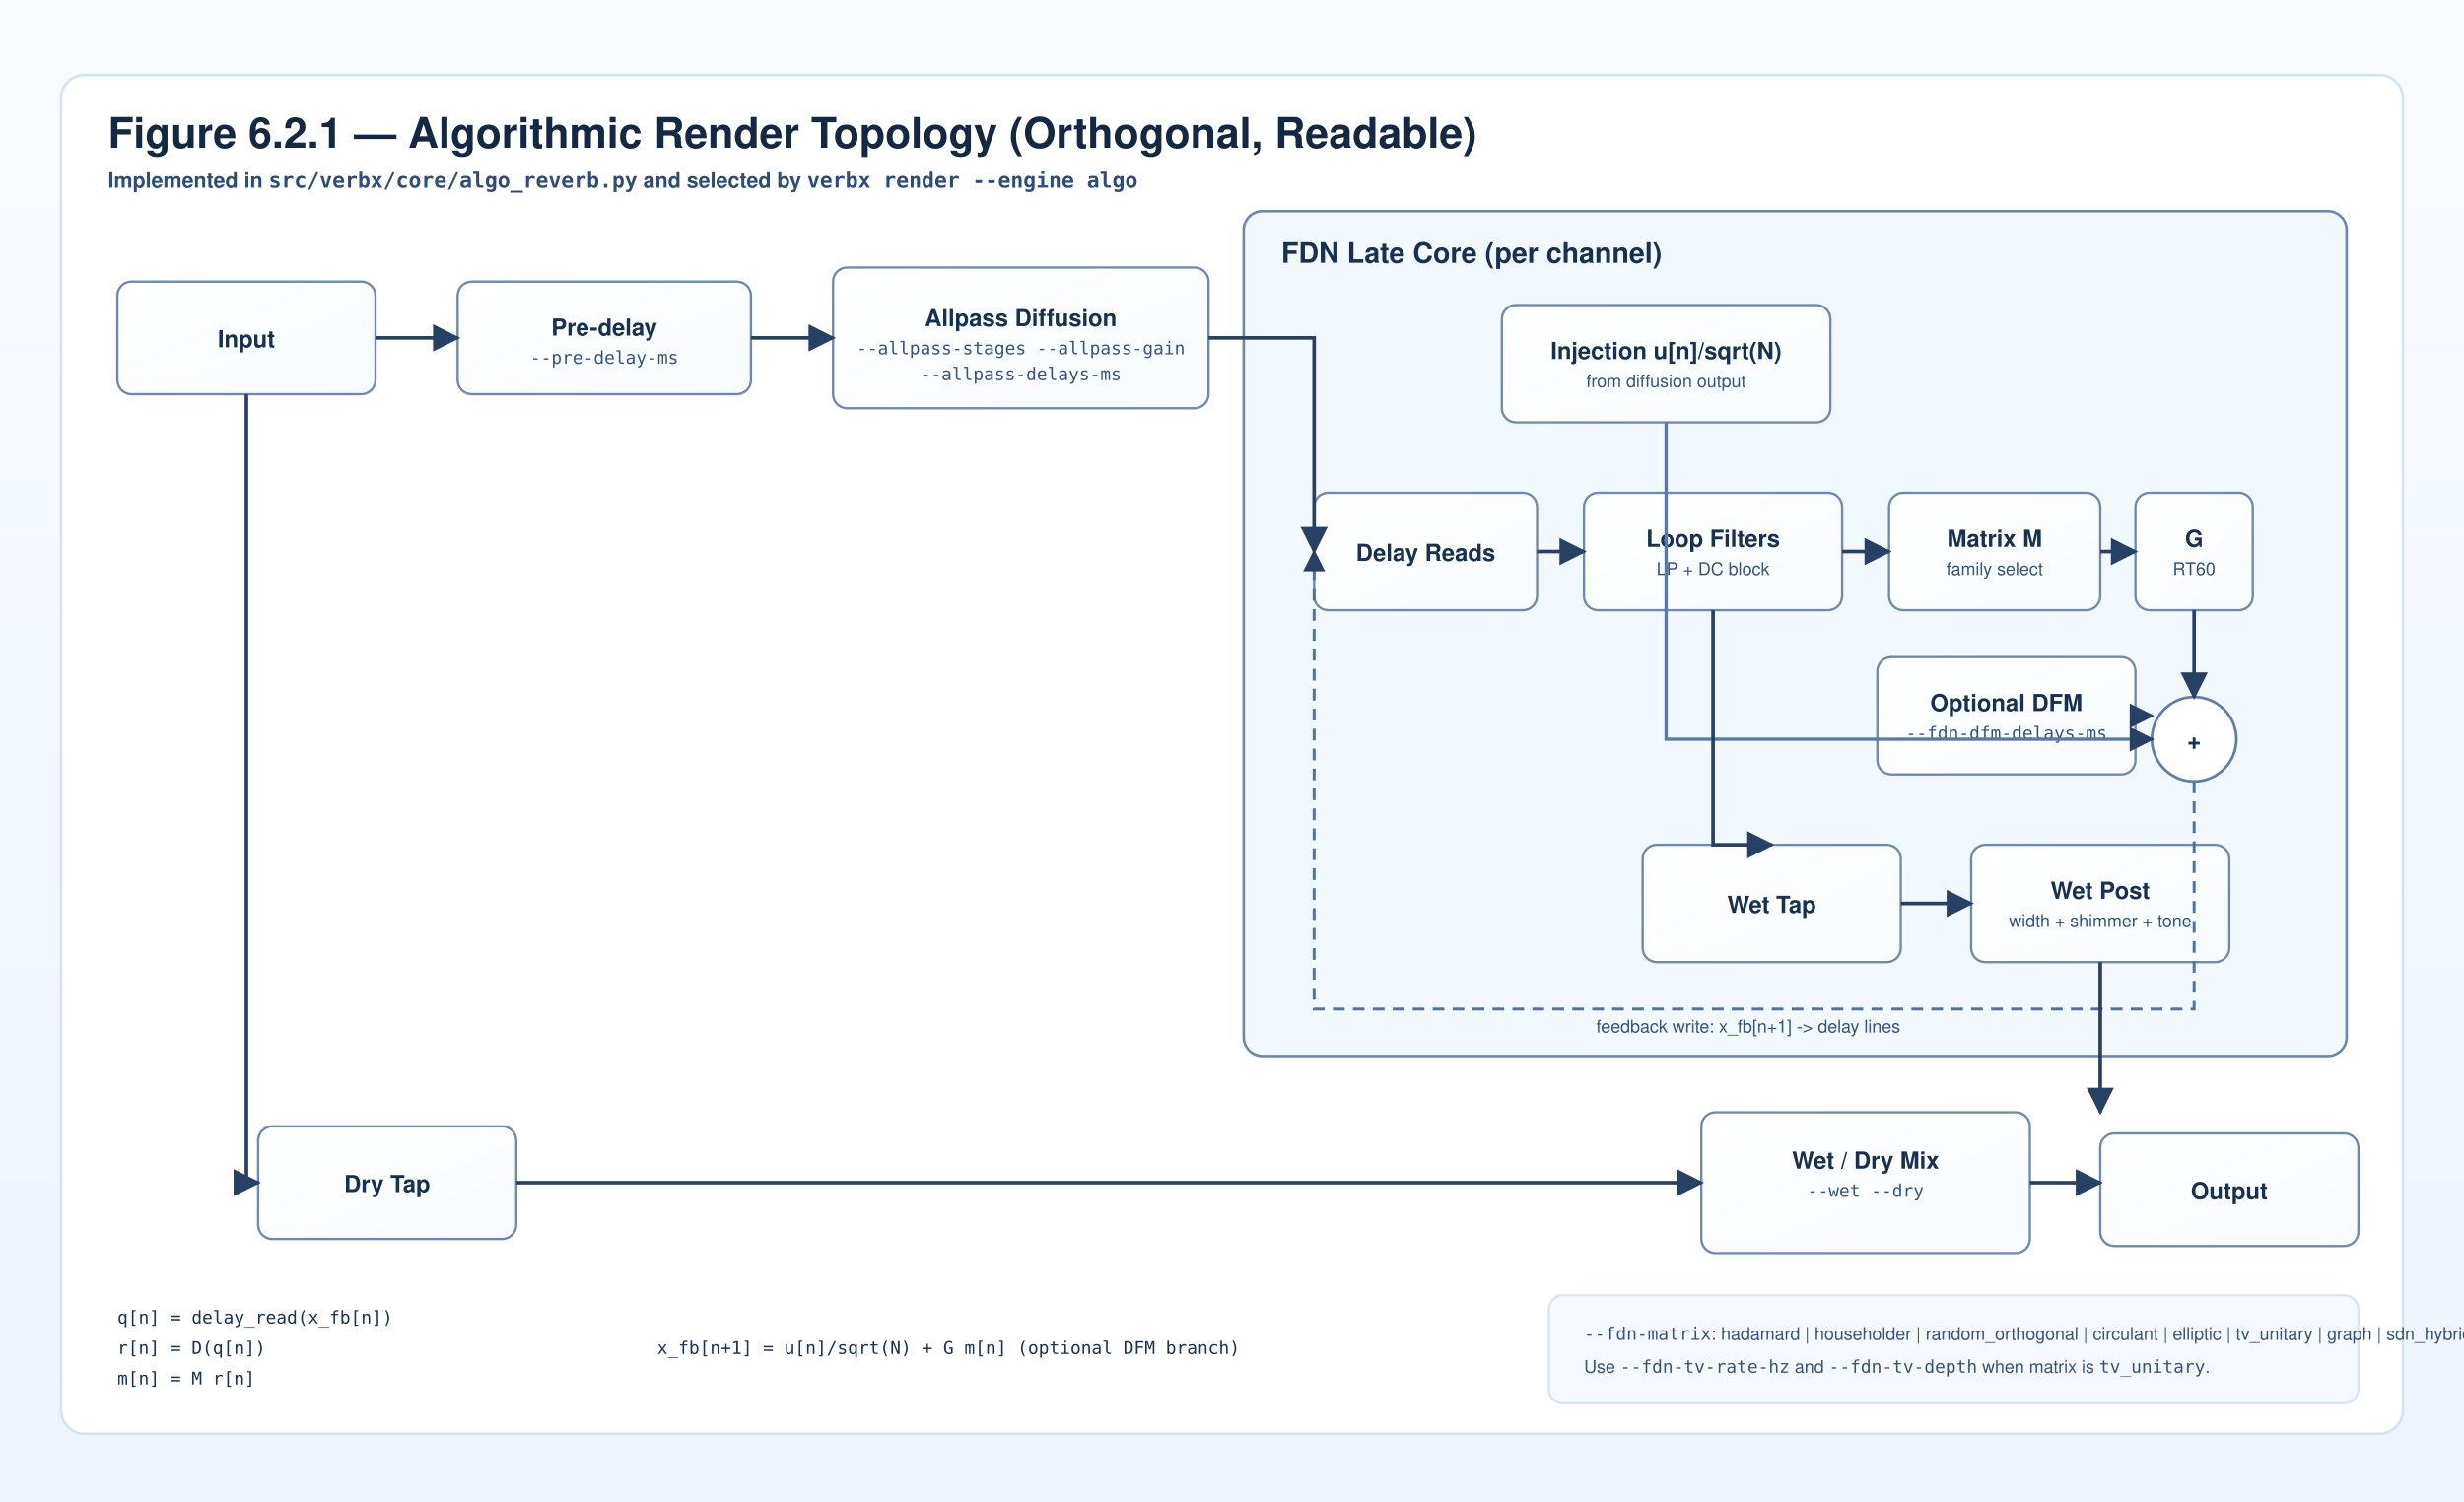
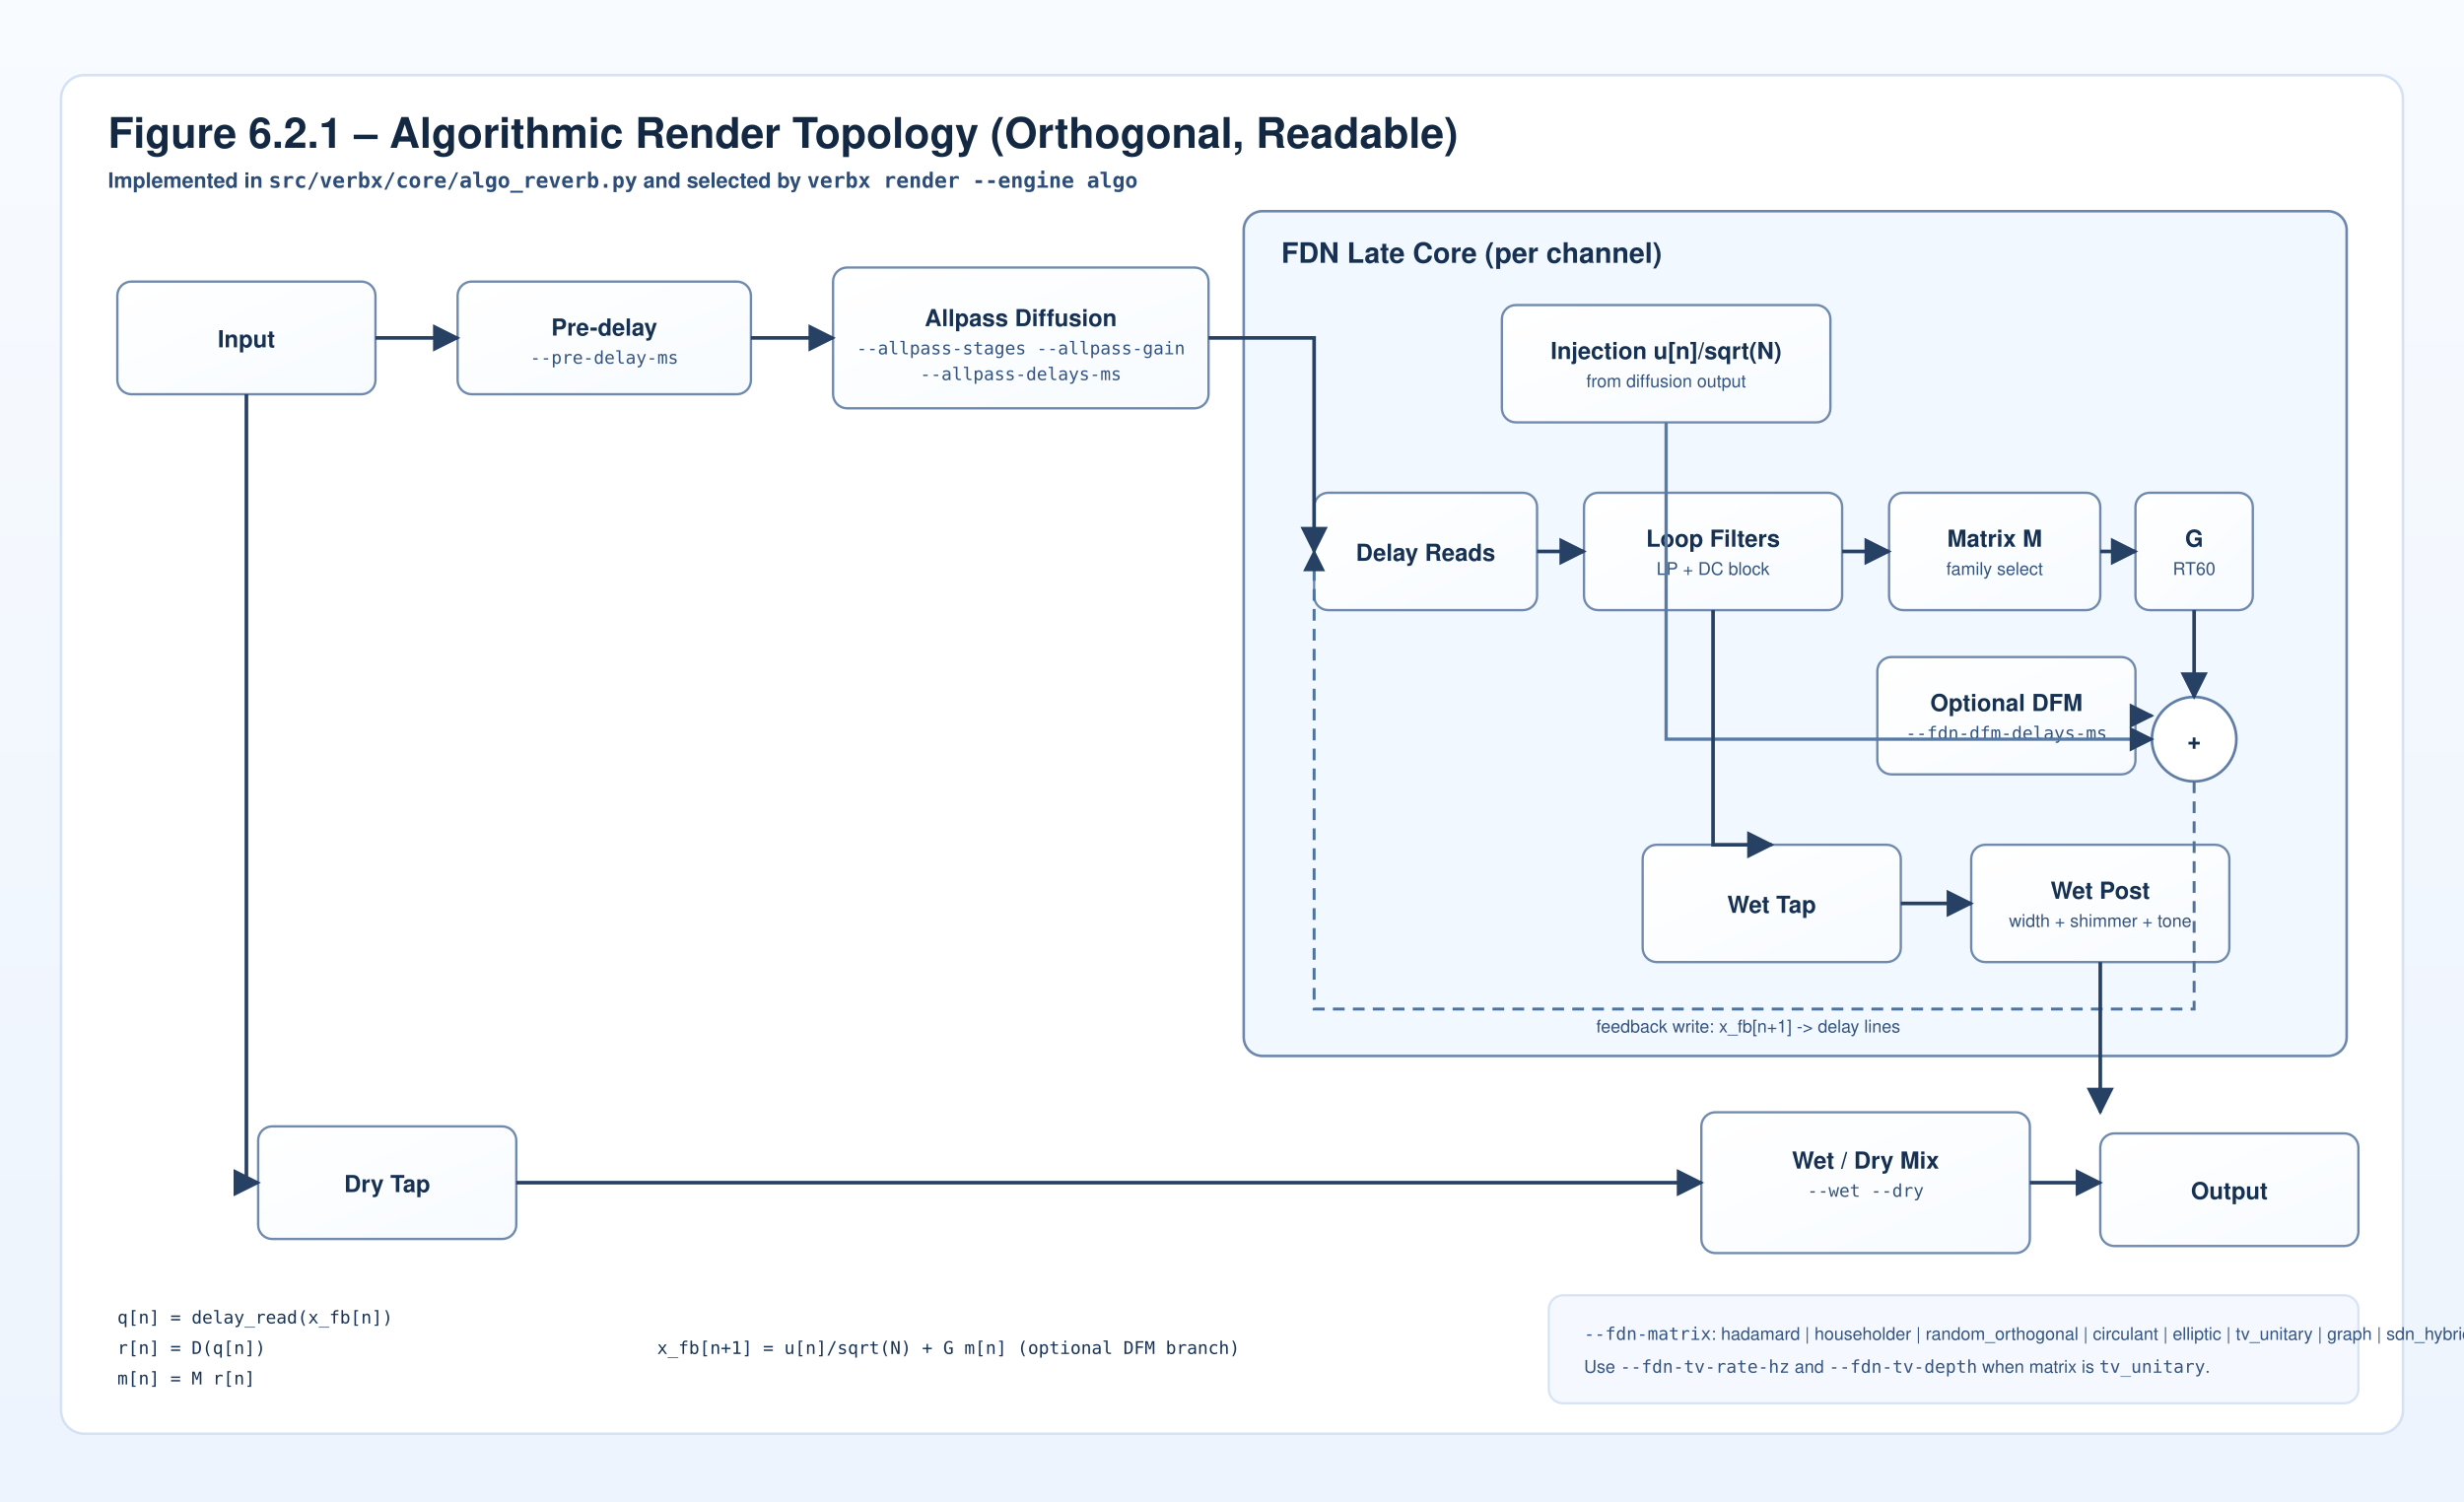
<svg xmlns="http://www.w3.org/2000/svg" viewBox="0 0 2100 1280" role="img" aria-labelledby="title desc">
  <defs>
    <linearGradient id="bg" x1="0" y1="0" x2="0" y2="1">
      <stop offset="0%" stop-color="#f8fbff" />
      <stop offset="100%" stop-color="#edf4fd" />
    </linearGradient>
    <linearGradient id="card" x1="0" y1="0" x2="1" y2="1">
      <stop offset="0%" stop-color="#ffffff" />
      <stop offset="100%" stop-color="#f7fbff" />
    </linearGradient>
    <marker id="arrow" viewBox="0 0 12 12" refX="10" refY="6" markerWidth="9" markerHeight="9" orient="auto">
      <path d="M1,1 L11,6 L1,11 Z" fill="#274164" />
    </marker>
    <style>
      .panel { fill: #ffffff; stroke: #d4e2f4; stroke-width: 2.2; }
      .group { fill: #f2f8ff; stroke: #6b87ad; stroke-width: 2.2; }
      .card { fill: url(#card); stroke: #708aae; stroke-width: 2; }
      .line { fill: none; stroke: #274164; stroke-width: 3.1; marker-end: url(#arrow); }
      .line-soft { fill: none; stroke: #577ba6; stroke-width: 2.8; marker-end: url(#arrow); }
      .loop { fill: none; stroke: #4f739f; stroke-width: 2.5; stroke-dasharray: 10 7; marker-end: url(#arrow); }
      .title { fill: #132842; font-family: "Helvetica Neue", Helvetica, Arial, sans-serif; font-size: 36px; font-weight: 700; }
      .subtitle { fill: #2d4d79; font-family: "Helvetica Neue", Helvetica, Arial, sans-serif; font-size: 18px; font-weight: 600; }
      .h2 { fill: #173153; font-family: "Helvetica Neue", Helvetica, Arial, sans-serif; font-size: 24px; font-weight: 700; }
      .label { fill: #173153; font-family: "Helvetica Neue", Helvetica, Arial, sans-serif; font-size: 20px; font-weight: 700; }
      .small { fill: #34547f; font-family: "Helvetica Neue", Helvetica, Arial, sans-serif; font-size: 15px; }
      .mono { font-family: "Menlo", "Consolas", monospace; }
      .eq { fill: #183356; font-family: "Menlo", "Consolas", monospace; font-size: 15px; }
      .notebox { fill: #f5f9ff; stroke: #d8e4f6; stroke-width: 2; }
    </style>
  </defs>
  <rect x="0" y="0" width="2100" height="1280" fill="url(#bg)" />
  <rect class="panel" x="52" y="64" width="1996" height="1158" rx="20" />
-   <text class="title" x="92" y="126">Figure 6.2.1 — Algorithmic Render Topology (Orthogonal, Readable)</text>
+   <text class="title" x="92" y="126">Figure 6.2.1 – Algorithmic Render Topology (Orthogonal, Readable)</text>
  <text class="subtitle" x="92" y="160">Implemented in <tspan class="mono">src/verbx/core/algo_reverb.py</tspan> and selected by <tspan class="mono">verbx render --engine algo</tspan>
  </text>
  <rect class="card" x="100" y="240" width="220" height="96" rx="12" />
  <text class="label" x="210" y="296" text-anchor="middle">Input</text>
  <rect class="card" x="390" y="240" width="250" height="96" rx="12" />
  <text class="label" x="515" y="286" text-anchor="middle">Pre-delay</text>
  <text class="small" x="515" y="310" text-anchor="middle">
    <tspan class="mono">--pre-delay-ms</tspan>
  </text>
  <rect class="card" x="710" y="228" width="320" height="120" rx="12" />
  <text class="label" x="870" y="278" text-anchor="middle">Allpass Diffusion</text>
  <text class="small" x="870" y="302" text-anchor="middle">
    <tspan class="mono">--allpass-stages --allpass-gain</tspan>
  </text>
  <text class="small" x="870" y="324" text-anchor="middle">
    <tspan class="mono">--allpass-delays-ms</tspan>
  </text>
  <path class="line" d="M320,288 H390" />
  <path class="line" d="M640,288 H710" />
  <rect class="group" x="1060" y="180" width="940" height="720" rx="16" />
  <text class="h2" x="1092" y="224">FDN Late Core (per channel)</text>
  <rect class="card" x="1120" y="420" width="190" height="100" rx="12" />
  <text class="label" x="1215" y="478" text-anchor="middle">Delay Reads</text>
  <rect class="card" x="1350" y="420" width="220" height="100" rx="12" />
  <text class="label" x="1460" y="466" text-anchor="middle">Loop Filters</text>
  <text class="small" x="1460" y="490" text-anchor="middle">LP + DC block</text>
  <rect class="card" x="1610" y="420" width="180" height="100" rx="12" />
  <text class="label" x="1700" y="466" text-anchor="middle">Matrix M</text>
  <text class="small" x="1700" y="490" text-anchor="middle">family select</text>
  <rect class="card" x="1820" y="420" width="100" height="100" rx="12" />
  <text class="label" x="1870" y="466" text-anchor="middle">G</text>
  <text class="small" x="1870" y="490" text-anchor="middle">RT60</text>
  <circle cx="1870" cy="630" r="36" fill="#ffffff" stroke="#5f7da6" stroke-width="2.3" />
  <text class="label" x="1870" y="638" text-anchor="middle">+</text>
  <rect class="card" x="1280" y="260" width="280" height="100" rx="12" />
  <text class="label" x="1420" y="306" text-anchor="middle">Injection u[n]/sqrt(N)</text>
  <text class="small" x="1420" y="330" text-anchor="middle">from diffusion output</text>
  <rect class="card" x="1600" y="560" width="220" height="100" rx="12" />
  <text class="label" x="1710" y="606" text-anchor="middle">Optional DFM</text>
  <text class="small" x="1710" y="630" text-anchor="middle">
    <tspan class="mono">--fdn-dfm-delays-ms</tspan>
  </text>
  <rect class="card" x="1400" y="720" width="220" height="100" rx="12" />
  <text class="label" x="1510" y="778" text-anchor="middle">Wet Tap</text>
  <rect class="card" x="1680" y="720" width="220" height="100" rx="12" />
  <text class="label" x="1790" y="766" text-anchor="middle">Wet Post</text>
  <text class="small" x="1790" y="790" text-anchor="middle">width + shimmer + tone</text>
  <path class="line" d="M1030,288 H1120 V470" />
  <path class="line" d="M1310,470 H1350" />
  <path class="line" d="M1570,470 H1610" />
  <path class="line" d="M1790,470 H1820" />
  <path class="line" d="M1870,520 V594" />
  <path class="line-soft" d="M1420,360 V630 H1834" />
  <path class="line-soft" d="M1820,610 H1834" />
  <path class="loop" d="M1870,666 V860 H1120 V470" />
  <text class="small" x="1490" y="880" text-anchor="middle">feedback write: x_fb[n+1] -&gt; delay lines</text>
  <path class="line" d="M1460,520 V720 H1510" />
  <path class="line" d="M1620,770 H1680" />
  <rect class="card" x="220" y="960" width="220" height="96" rx="12" />
  <text class="label" x="330" y="1016" text-anchor="middle">Dry Tap</text>
  <rect class="card" x="1450" y="948" width="280" height="120" rx="12" />
  <text class="label" x="1590" y="996" text-anchor="middle">Wet / Dry Mix</text>
  <text class="small" x="1590" y="1020" text-anchor="middle">
    <tspan class="mono">--wet --dry</tspan>
  </text>
  <rect class="card" x="1790" y="966" width="220" height="96" rx="12" />
  <text class="label" x="1900" y="1022" text-anchor="middle">Output</text>
  <path class="line" d="M210,336 V1008 H220" />
  <path class="line" d="M440,1008 H1450" />
  <path class="line" d="M1790,820 V948" />
  <path class="line" d="M1730,1008 H1790" />
  <text class="eq" x="100" y="1128">q[n] = delay_read(x_fb[n])</text>
  <text class="eq" x="100" y="1154">r[n] = D(q[n])</text>
  <text class="eq" x="100" y="1180">m[n] = M r[n]</text>
  <text class="eq" x="560" y="1154">x_fb[n+1] = u[n]/sqrt(N) + G m[n] (optional DFM branch)</text>
  <rect class="notebox" x="1320" y="1104" width="690" height="92" rx="12" />
  <text class="small" x="1350" y="1142">
    <tspan class="mono">--fdn-matrix</tspan>: hadamard | householder | random_orthogonal | circulant | elliptic | tv_unitary | graph | sdn_hybrid</text>
  <text class="small" x="1350" y="1170">Use <tspan class="mono">--fdn-tv-rate-hz</tspan> and <tspan class="mono">--fdn-tv-depth</tspan> when matrix is <tspan class="mono">tv_unitary</tspan>.</text>
</svg>
